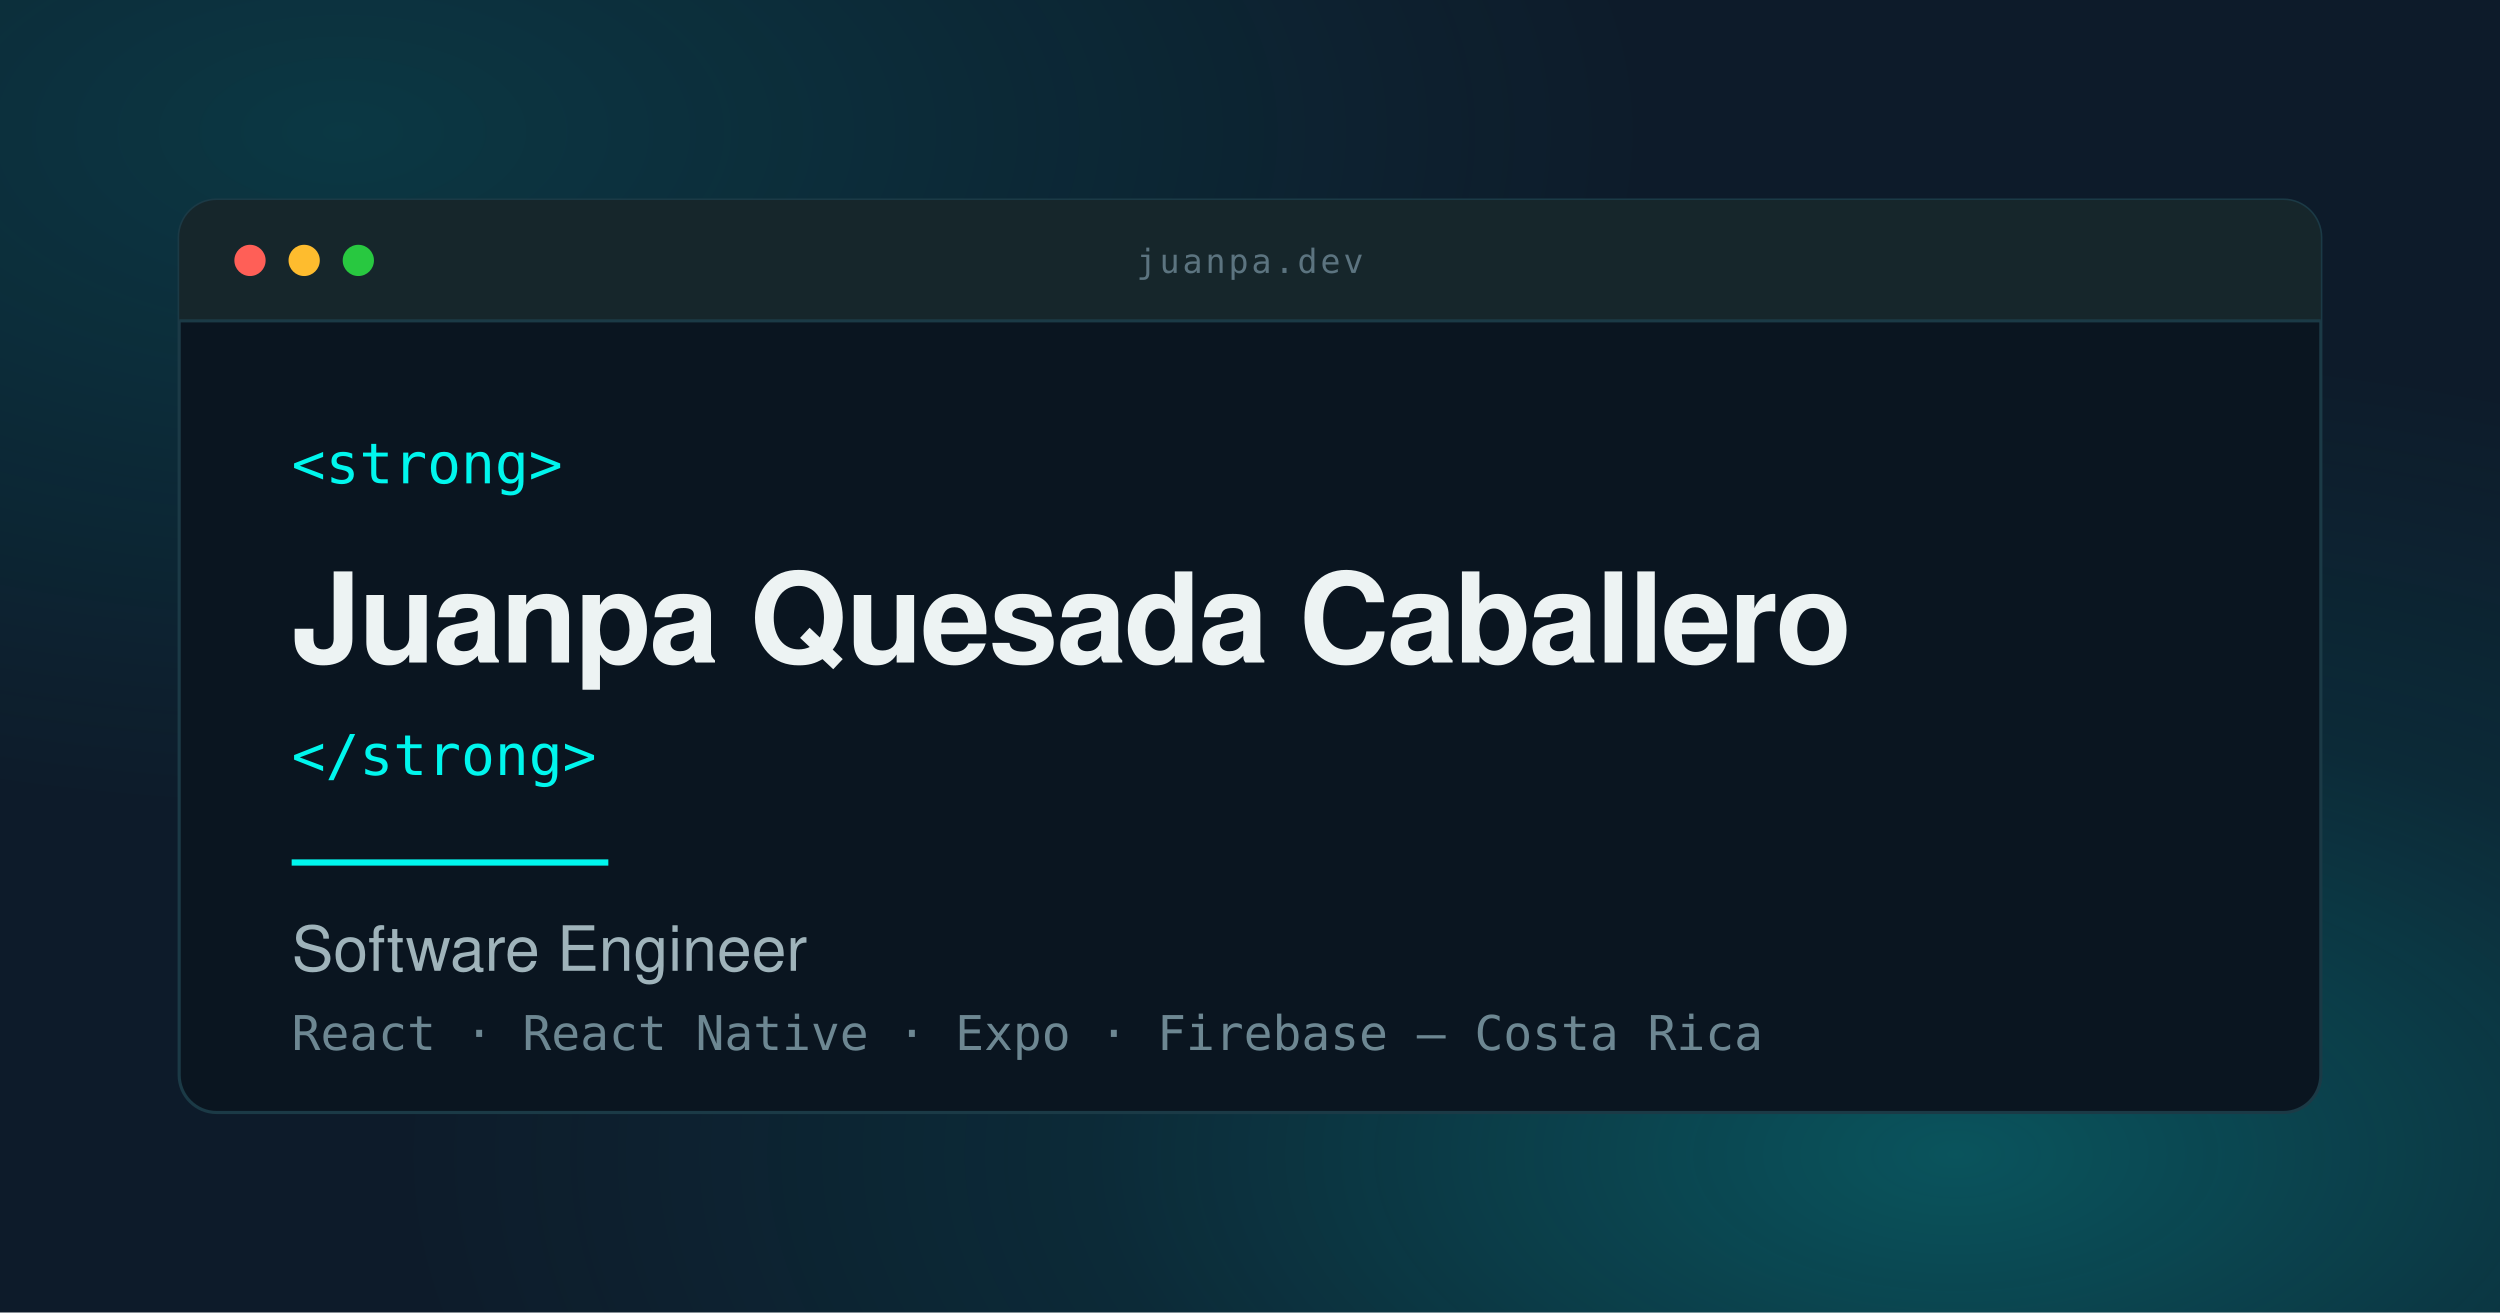
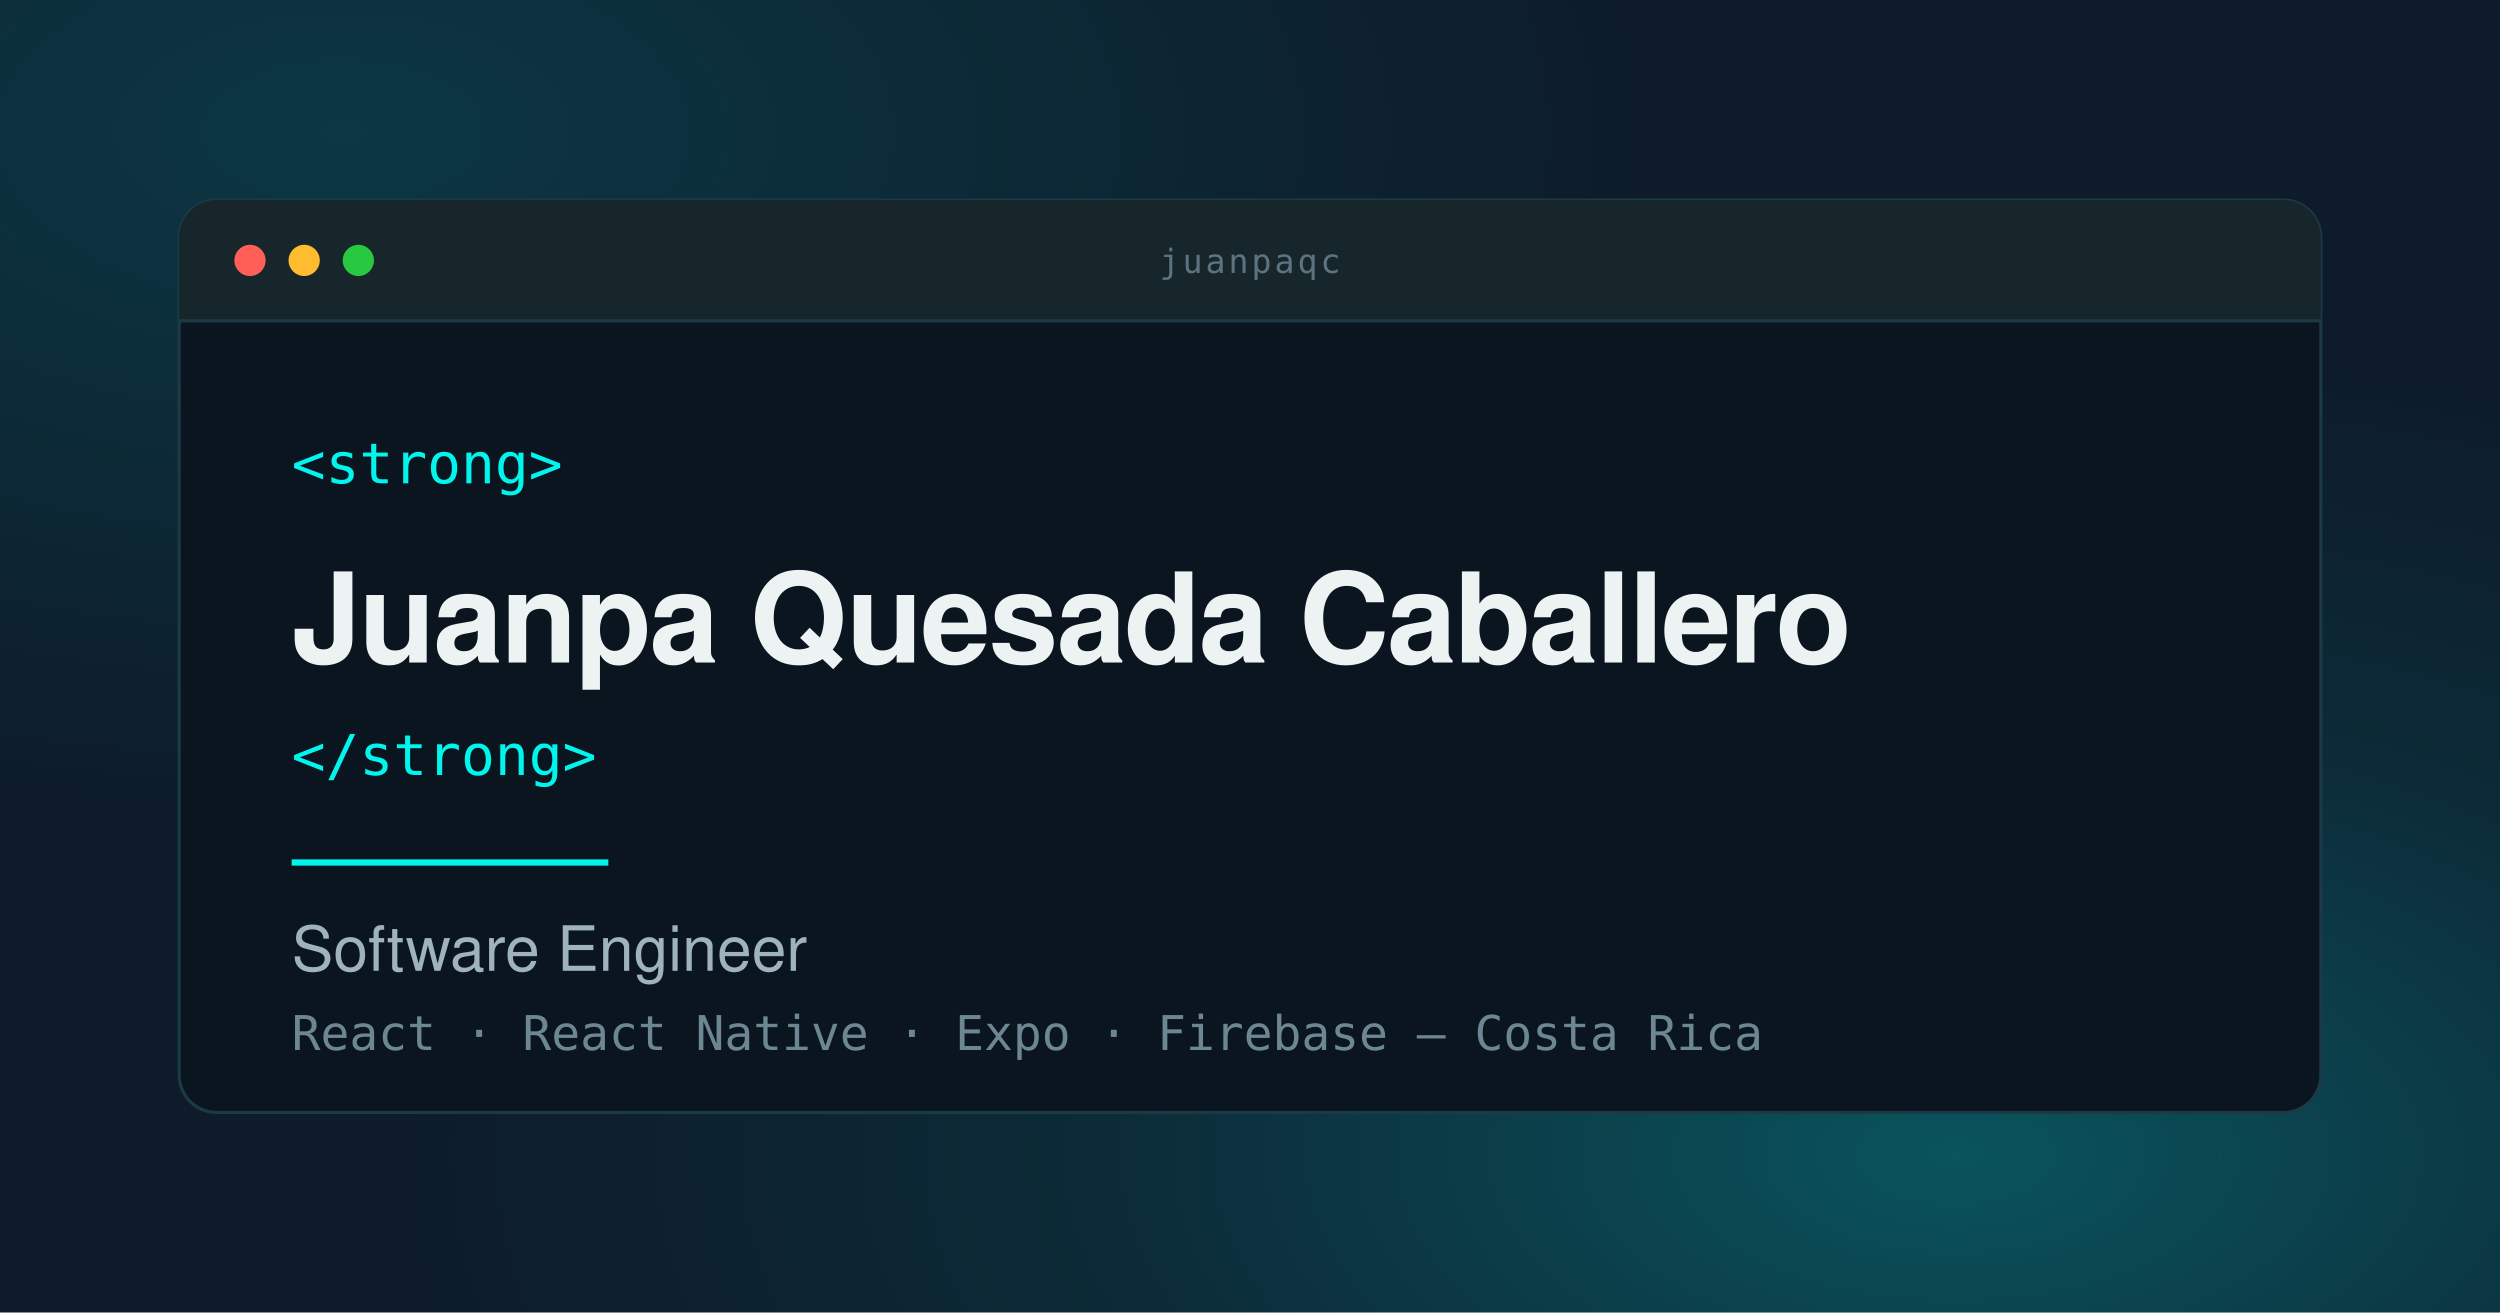
<svg xmlns="http://www.w3.org/2000/svg" width="1200" height="630" viewBox="0 0 1200 630">
  <defs>
    <radialGradient id="glow" cx="78%" cy="88%" r="62%">
      <stop offset="0%" stop-color="#00F6ED" stop-opacity="0.26" />
      <stop offset="55%" stop-color="#00F6ED" stop-opacity="0.07" />
      <stop offset="100%" stop-color="#00F6ED" stop-opacity="0" />
    </radialGradient>
    <radialGradient id="glow2" cx="14%" cy="10%" r="52%">
      <stop offset="0%" stop-color="#00F6ED" stop-opacity="0.13" />
      <stop offset="100%" stop-color="#00F6ED" stop-opacity="0" />
    </radialGradient>
  </defs>
  <rect width="1200" height="630" fill="#0D1B2A" />
  <rect width="1200" height="630" fill="url(#glow)" />
  <rect width="1200" height="630" fill="url(#glow2)" />
  <g>
    <rect x="86" y="96" width="1028" height="438" rx="18" fill="#0A1520" stroke="#1B3A46" stroke-width="1.5" />
    <path d="M86 114a18 18 0 0 1 18-18h992a18 18 0 0 1 18 18v40H86z" fill="#16262B" />
    <line x1="86" y1="154" x2="1114" y2="154" stroke="#1B3A46" stroke-width="1.5" />
    <circle cx="120" cy="125" r="7.5" fill="#FF5F57" />
    <circle cx="146" cy="125" r="7.5" fill="#FEBC2E" />
    <circle cx="172" cy="125" r="7.5" fill="#28C840" />
-     <text x="600" y="131" text-anchor="middle" font-family="Menlo, monospace" font-size="16" fill="#5C7480" letter-spacing="1.4">juanpa.dev</text>
+     <text x="600" y="131" text-anchor="middle" font-family="Menlo, monospace" font-size="16" fill="#5C7480" letter-spacing="1.4">juanpaqc</text>
    <text x="140" y="232" font-family="Menlo, monospace" font-size="27" fill="#00F6ED">&lt;strong&gt;</text>
    <text x="140" y="318" font-family="Helvetica Neue, Helvetica, Arial, sans-serif" font-size="60" font-weight="700" fill="#EDF3F3" letter-spacing="-1">Juanpa Quesada Caballero</text>
    <text x="140" y="372" font-family="Menlo, monospace" font-size="27" fill="#00F6ED">&lt;/strong&gt;</text>
    <line x1="140" y1="414" x2="292" y2="414" stroke="#00F6ED" stroke-width="3" />
    <text x="140" y="466" font-family="Helvetica Neue, Helvetica, Arial, sans-serif" font-size="30" fill="#9FB3BA">Software Engineer</text>
    <text x="140" y="504" font-family="Menlo, monospace" font-size="23" fill="#6D8792">React · React Native · Expo · Firebase — Costa Rica</text>
  </g>
</svg>
